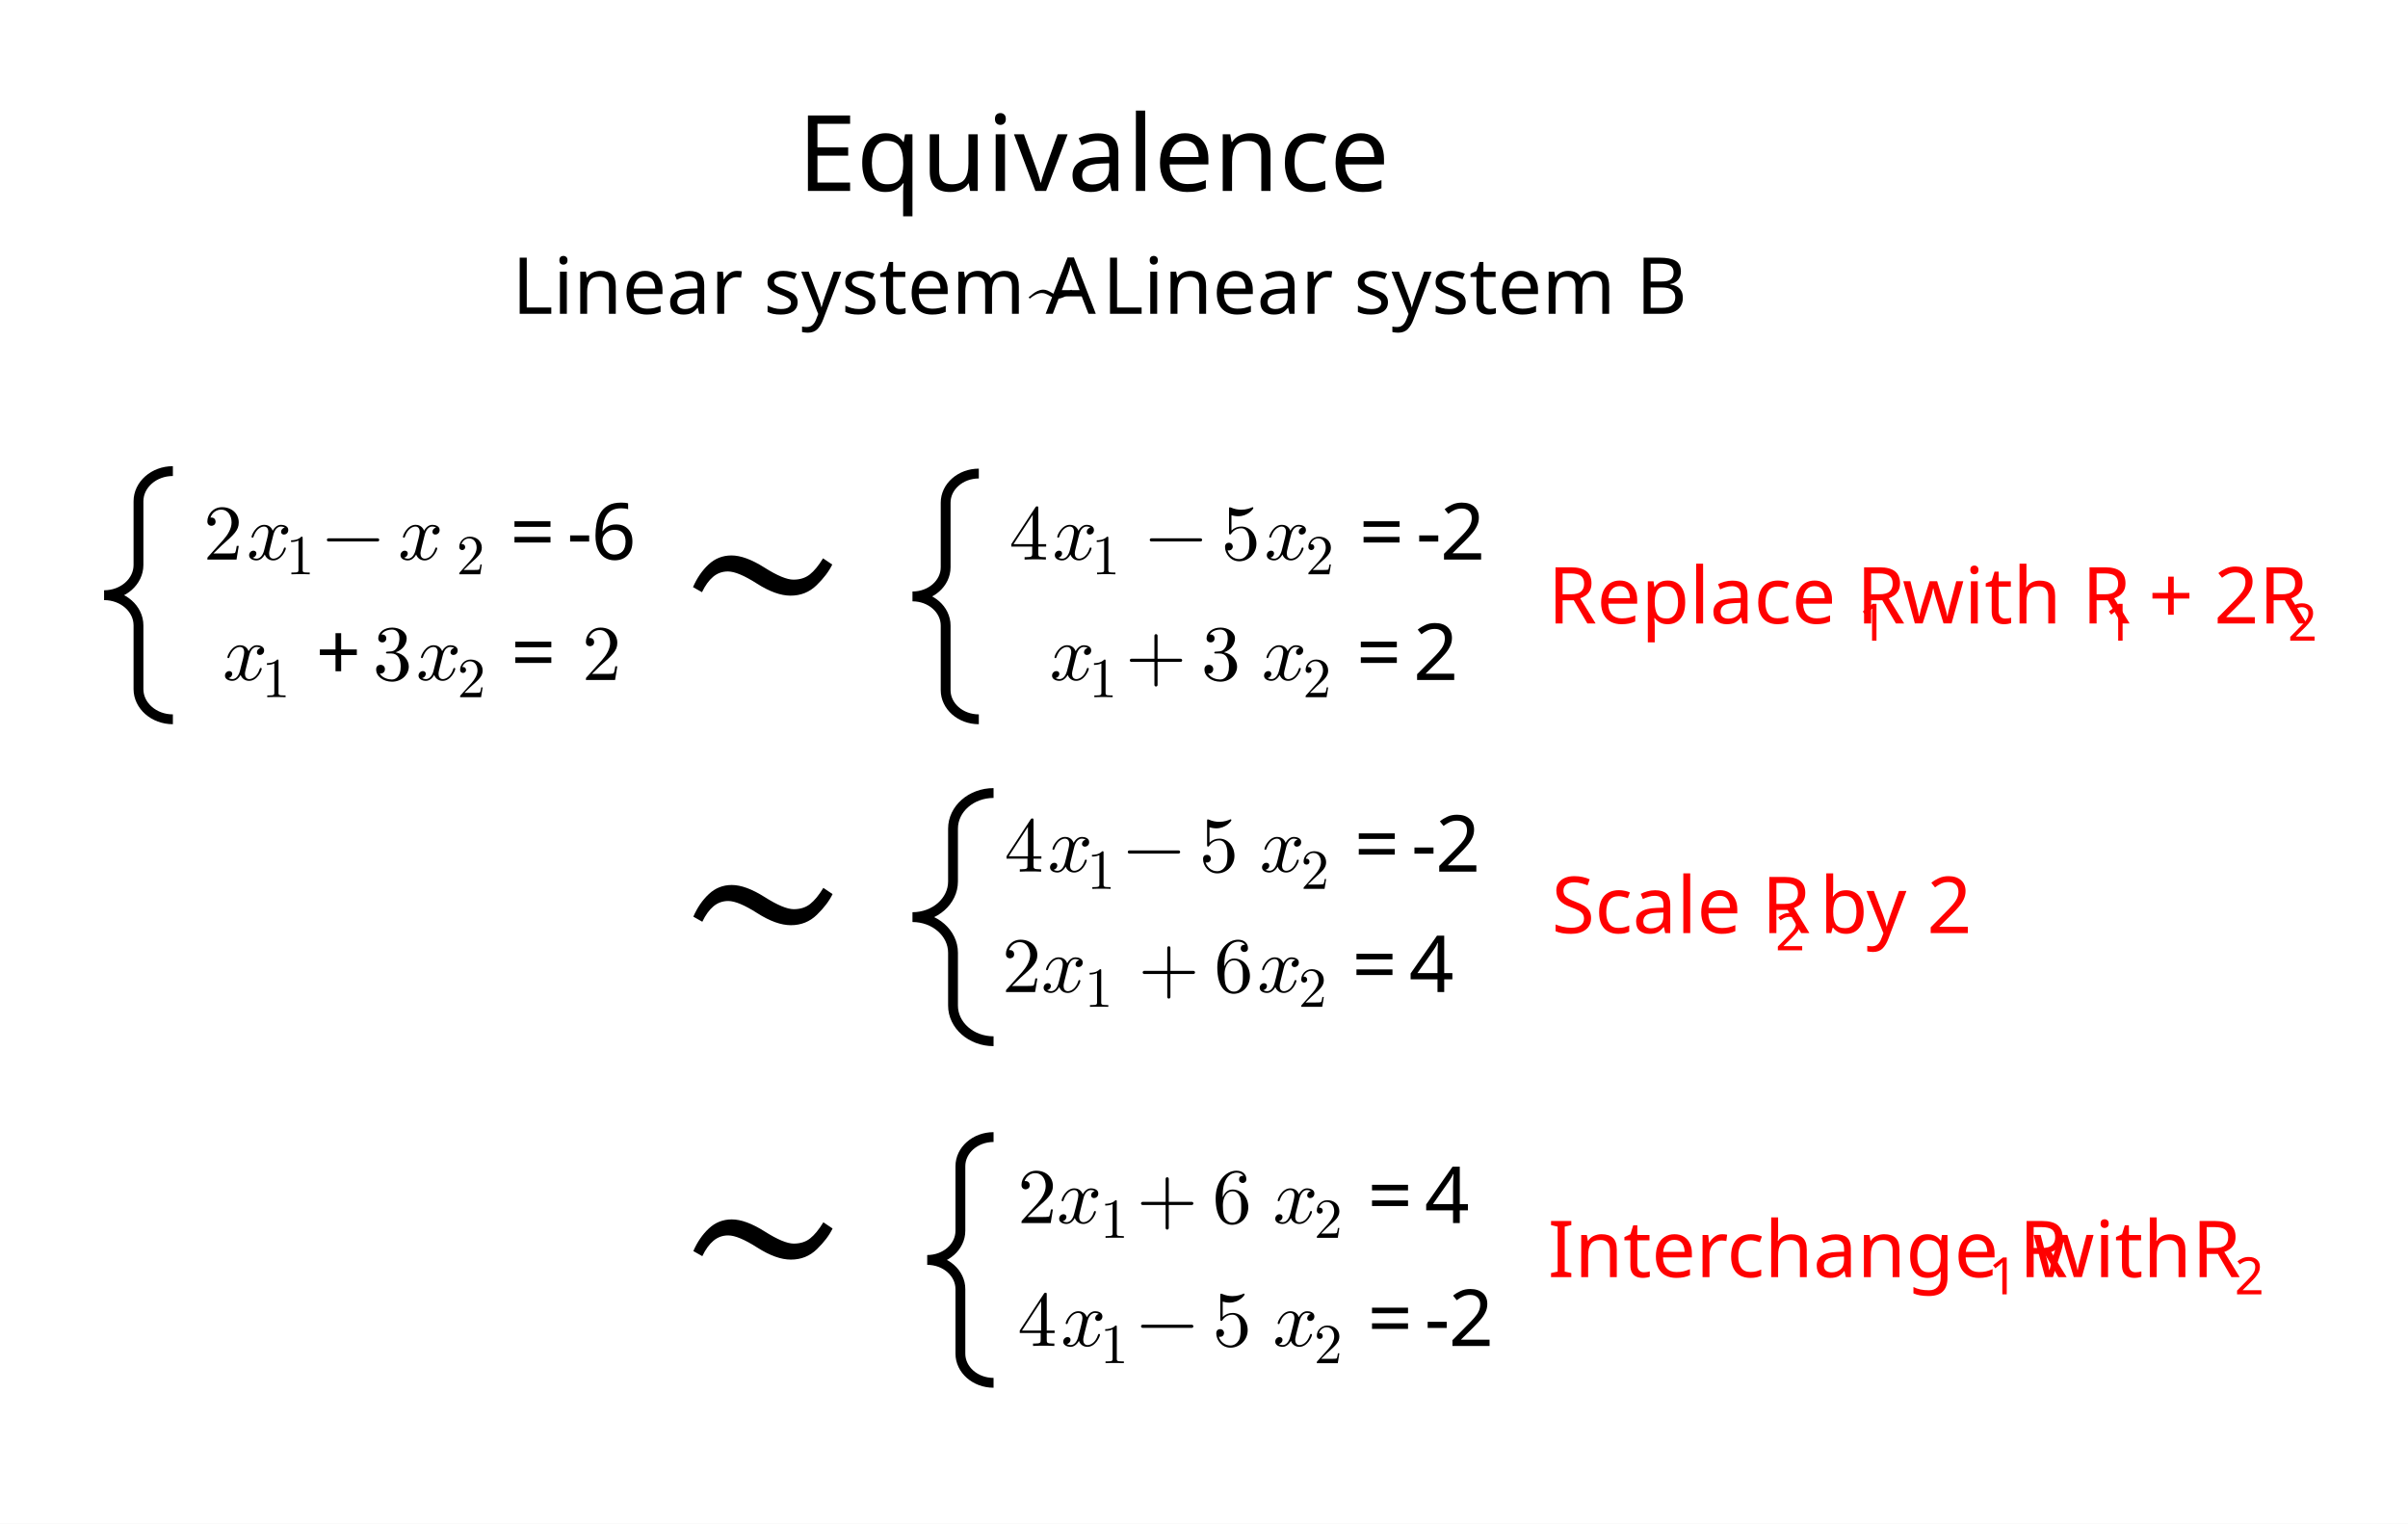
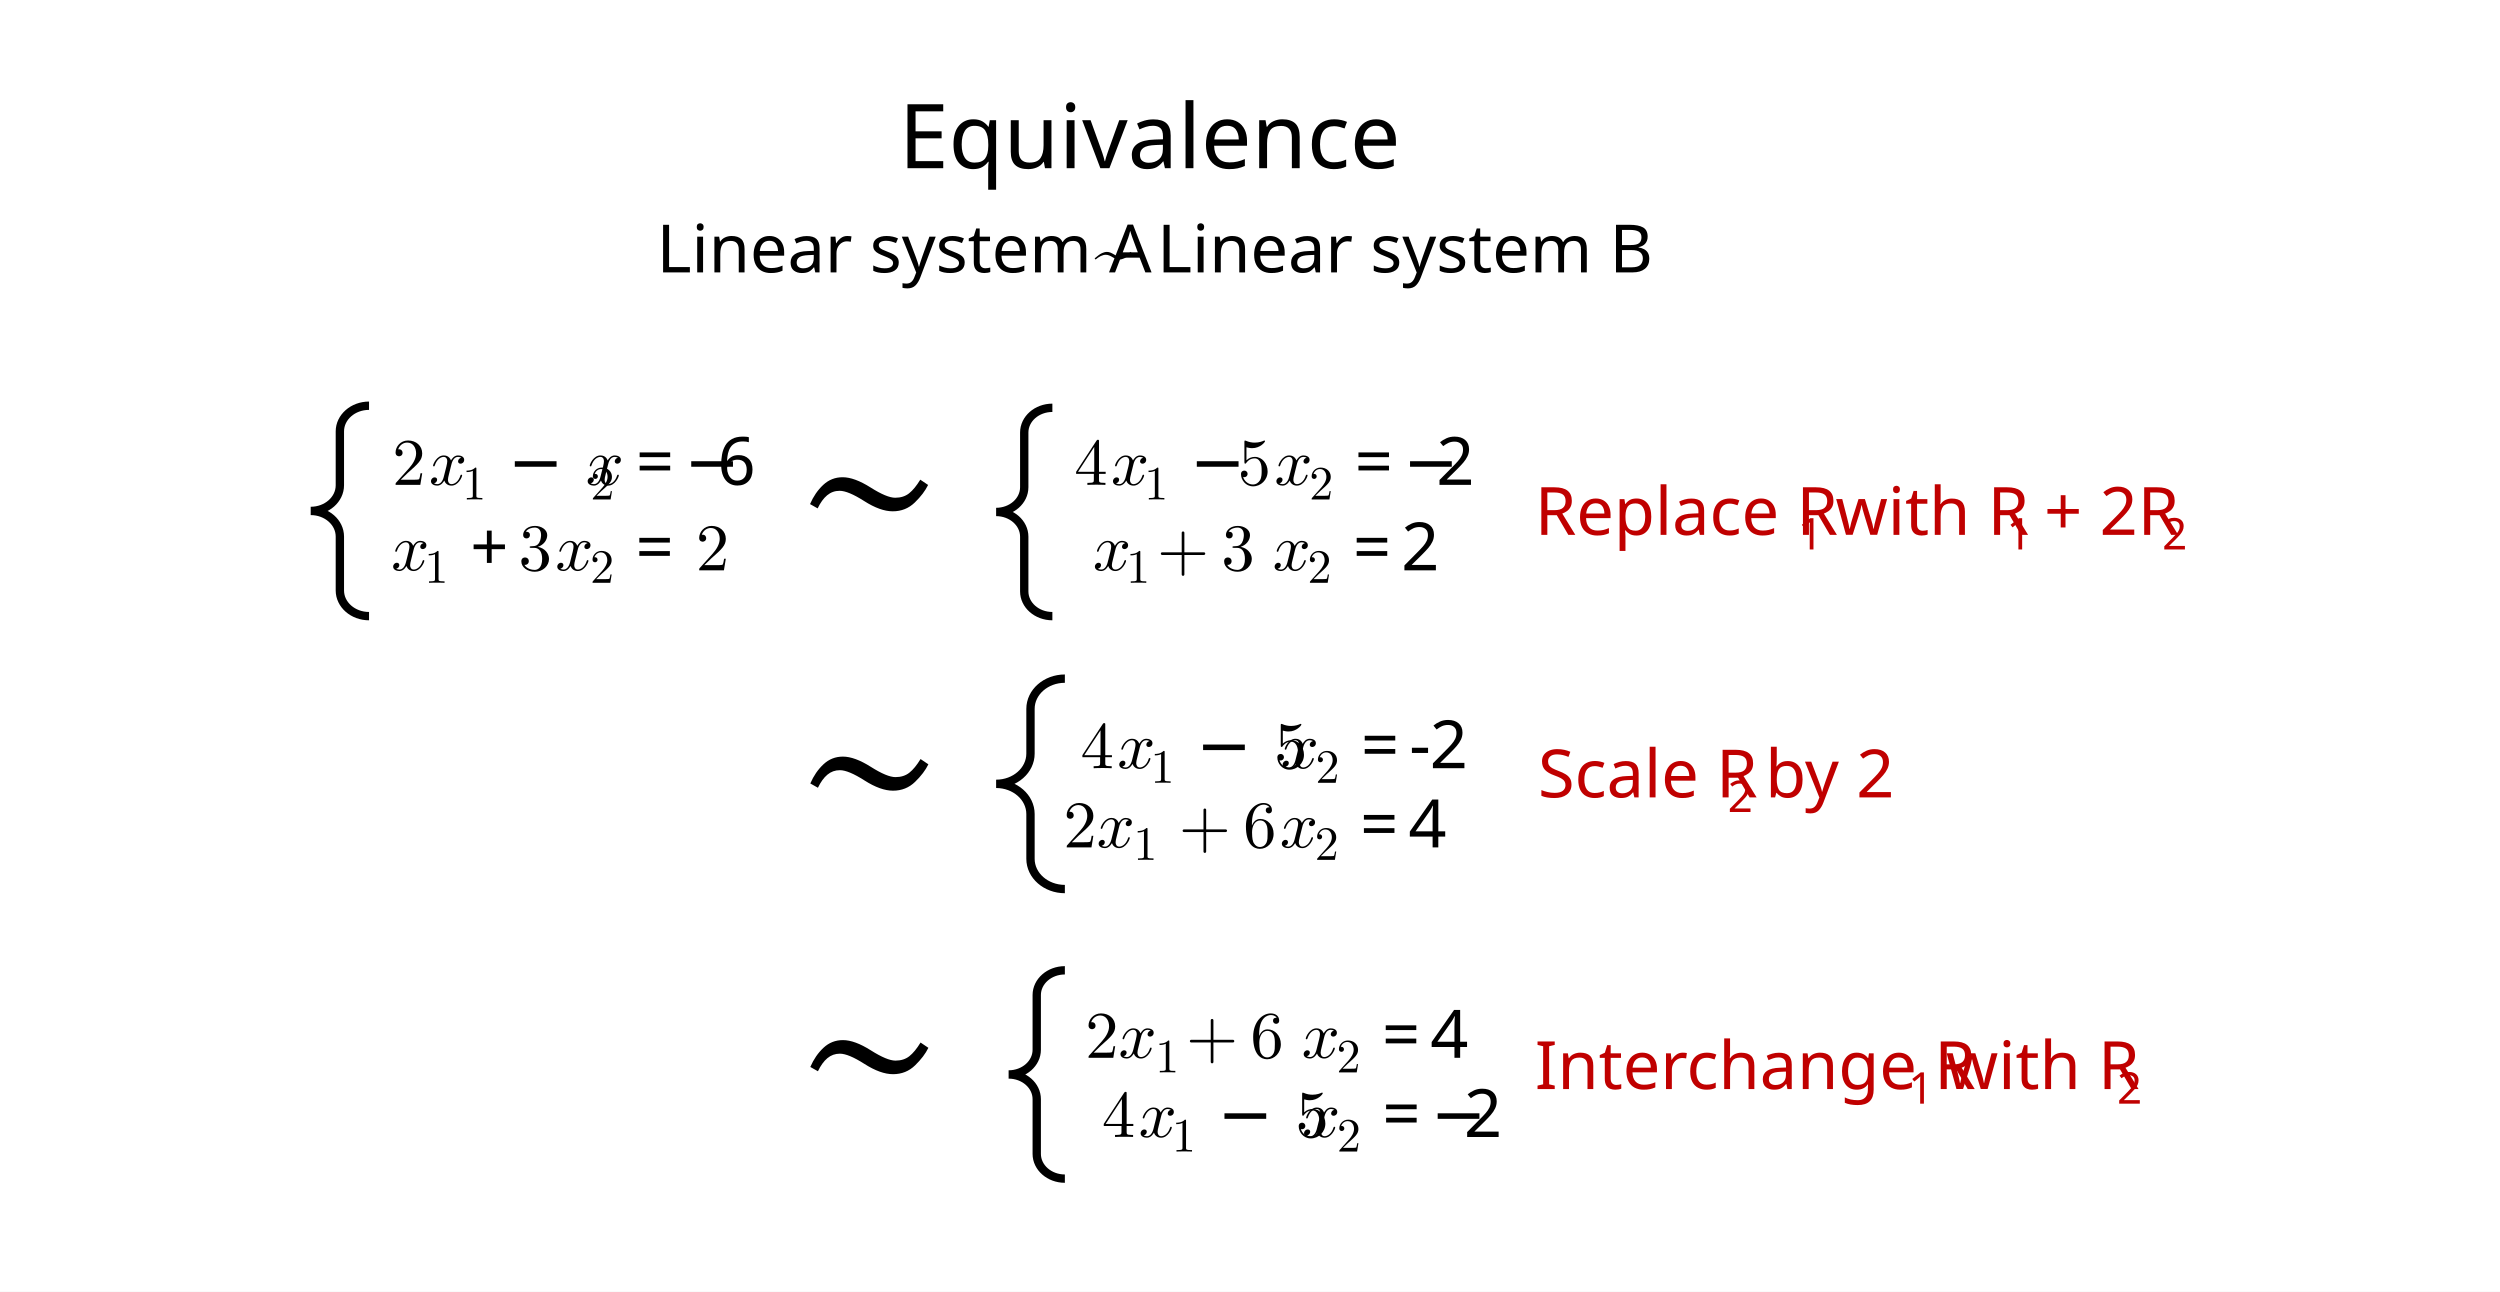
- <svg xmlns="http://www.w3.org/2000/svg" width="980" height="620" overflow="hidden" version="1.1" id="svg235">
+ <svg xmlns="http://www.w3.org/2000/svg" width="1200" height="620" overflow="hidden" version="1.1" id="svg233">
  <defs id="defs5">
    <clipPath id="clip0">
      <rect x="0" y="0" width="1280" height="720" id="rect2" />
    </clipPath>
  </defs>
-   <g clip-path="url(#clip0)" id="g233" transform="translate(-158.6441,-18.30508)">
+   <g clip-path="url(#clip0)" id="g231" transform="translate(-51.86441,-15.25424)">
    <rect x="0" y="0" width="1280" height="720" fill="#ffffff" id="rect7" />
-     <text font-family="'Cambria Math', 'Cambria Math_MSFontService', sans-serif" font-weight="400" font-size="32px" transform="translate(249.28,295)" id="text47">𝑥<tspan font-size="23px" x="15.947" y="7" id="tspan9">1</tspan>
+     <text font-family="'Cambria Math', 'Cambria Math_MSFontService', sans-serif" font-weight="400" font-size="32px" transform="translate(239.66,289)" id="text47">𝑥<tspan font-size="23px" x="15.947" y="6" id="tspan9">1</tspan>
      <tspan font-family="Calibri, Calibri_MSFontService, sans-serif" font-size="32px" x="30.773" y="0" id="tspan11" />
      <tspan font-family="Calibri, Calibri_MSFontService, sans-serif" font-size="32px" x="37.94" y="0" id="tspan13">+</tspan>
      <tspan font-family="Calibri, Calibri_MSFontService, sans-serif" font-size="32px" x="53.94" y="0" id="tspan15" />
      <tspan font-size="32px" x="61.107" y="0" id="tspan17">3</tspan>
      <tspan font-size="32px" x="78.773" y="0" id="tspan19">𝑥</tspan>
-       <tspan font-size="23px" x="95.46" y="7" id="tspan21">2</tspan>
+       <tspan font-size="23px" x="95.46" y="6" id="tspan21">2</tspan>
      <tspan font-size="32px" x="110.287" y="0" id="tspan23" />
-       <tspan font-family="Calibri, Calibri_MSFontService, sans-serif" font-size="32px" x="117.287" y="0" id="tspan25">=</tspan> 2<tspan font-size="32px" x="-7.842" y="-49" id="tspan27">2</tspan>
-       <tspan font-size="32px" x="9.825" y="-49" id="tspan29">𝑥</tspan>
-       <tspan font-size="23px" x="25.771" y="-43" id="tspan31">1</tspan>
-       <tspan font-size="32px" x="40.598" y="-49" id="tspan33" />−<tspan font-size="32px" x="71.431" y="-49" id="tspan35" />𝑥<tspan font-size="23px" x="95.118" y="-43" id="tspan37">2</tspan>
-       <tspan font-size="32px" x="109.945" y="-49" id="tspan39" />
-       <tspan font-family="Calibri, Calibri_MSFontService, sans-serif" font-size="32px" x="116.945" y="-49" id="tspan41">=</tspan>
-       <tspan font-family="Calibri, Calibri_MSFontService, sans-serif" font-size="32px" x="140.111" y="-49" id="tspan43">-</tspan>
-       <tspan font-family="Calibri, Calibri_MSFontService, sans-serif" font-size="32px" x="149.945" y="-49" id="tspan45">6</tspan>
+       <tspan font-family="Calibri, Calibri_MSFontService, sans-serif" font-size="32px" x="117.287" y="0" id="tspan25">=</tspan> 2<tspan font-size="32px" x="0.486" y="-41" id="tspan27">2</tspan>
+       <tspan font-size="32px" x="18.152" y="-41" id="tspan29">𝑥</tspan>
+       <tspan font-size="23px" x="34.099" y="-34" id="tspan31">1</tspan>
+       <tspan font-size="32px" x="48.926" y="-41" id="tspan33" />
+       <tspan font-family="Calibri, Calibri_MSFontService, sans-serif" font-size="32px" x="55.926" y="-41" id="tspan35">−</tspan> 𝑥<tspan font-size="23px" x="95.612" y="-34" id="tspan37">2</tspan>
+       <tspan font-size="32px" x="110.439" y="-41" id="tspan39" />
+       <tspan font-family="Calibri, Calibri_MSFontService, sans-serif" font-size="32px" x="117.439" y="-41" id="tspan41">=</tspan>
+       <tspan font-family="Calibri, Calibri_MSFontService, sans-serif" font-size="32px" x="140.606" y="-41" id="tspan43">−</tspan>
+       <tspan font-family="Calibri, Calibri_MSFontService, sans-serif" font-size="32px" x="156.606" y="-41" id="tspan45">6</tspan>
    </text>
    <path d="m 229,311 c -7.732,0 -14,-5.511 -14,-12.308 v -25.884 c 0,-6.797 -6.268,-12.308 -14,-12.308 7.732,0 14,-5.511 14,-12.308 V 222.308 C 215,215.511 221.268,210 229,210" stroke="#000000" stroke-width="4" stroke-miterlimit="8" fill="none" fill-rule="evenodd" id="path49" />
    <path d="m 456.469,378.425 c 3.75,0 8.218,1.641 13.406,4.922 5.187,3.281 9.125,4.922 11.812,4.922 2.657,0 4.875,-0.703 6.657,-2.109 1.781,-1.407 3.578,-3.594 5.39,-6.563 l 3.75,2.531 c -1.343,2.782 -3.468,5.586 -6.375,8.414 -2.906,2.829 -6.437,4.243 -10.593,4.243 -4,0 -8.571,-1.641 -13.711,-4.922 -5.141,-3.281 -9.071,-4.922 -11.789,-4.922 -2.282,0 -4.282,0.719 -6,2.156 -1.719,1.438 -3.235,3.531 -4.547,6.281 l -3.657,-2.062 c 1.594,-3.688 3.704,-6.758 6.329,-9.211 2.625,-2.453 5.734,-3.68 9.328,-3.68 z" fill-rule="evenodd" id="path51" />
    <text fill="#000000" fill-opacity="0" font-family="Arial, Arial_MSFontService, sans-serif" font-size="16.359px" x="440.812" y="392.74" id="text53">~</text>
-     <text fill="#ff0000" font-family="Calibri, Calibri_MSFontService, sans-serif" font-weight="400" font-size="32px" transform="translate(788.601,538)" id="text71">Interchange R<tspan font-size="21px" x="179.287" y="7" id="tspan55">1</tspan>
-       <tspan font-size="32px" x="197.287" y="0" id="tspan57">with</tspan>
-       <tspan font-size="32px" x="262.12" y="0" id="tspan59">R</tspan>
-       <tspan font-size="21px" x="279.453" y="7" id="tspan61">2</tspan>
-       <tspan fill="#000000" font-size="43px" x="-305.318" y="-442" id="tspan63">Equivalence</tspan>
-       <tspan fill="#000000" font-size="32px" x="-421.563" y="-392" id="tspan65">Linear system A</tspan>
-       <tspan fill="#000000" font-family="'Cambria Math', 'Cambria Math_MSFontService', sans-serif" font-size="32px" x="-211.317" y="-392" id="tspan67">~</tspan>
-       <tspan fill="#000000" font-size="32px" x="-181.317" y="-392" id="tspan69">Linear system B</tspan>
+     <text fill="#c00000" font-family="Calibri, Calibri_MSFontService, sans-serif" font-weight="400" font-size="32px" transform="translate(788.601,538)" id="text69">Interchange R<tspan font-size="21px" x="179.287" y="7" id="tspan55">1</tspan>
+       <tspan font-size="32px" x="197.287" y="0" id="tspan57">with R</tspan>
+       <tspan font-size="21px" x="279.453" y="7" id="tspan59">2</tspan>
+       <tspan fill="#000000" font-size="43px" x="-305.318" y="-442" id="tspan61">Equivalence</tspan>
+       <tspan fill="#000000" font-size="32px" x="-421.563" y="-392" id="tspan63">Linear system A</tspan>
+       <tspan fill="#000000" font-family="'Cambria Math', 'Cambria Math_MSFontService', sans-serif" font-size="32px" x="-211.317" y="-392" id="tspan65">~</tspan>
+       <tspan fill="#000000" font-size="32px" x="-181.317" y="-392" id="tspan67">Linear system B</tspan>
    </text>
-     <path d="m 456.469,514.503 c 3.75,0 8.218,1.641 13.406,4.922 5.187,3.282 9.125,4.922 11.812,4.922 2.657,0 4.875,-0.703 6.657,-2.109 1.781,-1.406 3.578,-3.594 5.39,-6.563 l 3.75,2.532 c -1.343,2.781 -3.468,5.585 -6.375,8.414 -2.906,2.828 -6.437,4.242 -10.593,4.242 -4,0 -8.571,-1.641 -13.711,-4.922 -5.141,-3.281 -9.071,-4.922 -11.789,-4.922 -2.282,0 -4.282,0.719 -6,2.156 -1.719,1.438 -3.235,3.532 -4.547,6.282 l -3.657,-2.063 c 1.594,-3.687 3.704,-6.758 6.329,-9.211 2.625,-2.453 5.734,-3.68 9.328,-3.68 z" fill-rule="evenodd" id="path73" />
-     <text fill="#000000" fill-opacity="0" font-family="Arial, Arial_MSFontService, sans-serif" font-size="16.359px" x="440.812" y="528.818" id="text75">~</text>
-     <path d="m 563,581 c -7.456,0 -13.5,-5.314 -13.5,-11.869 V 542.869 C 549.5,536.314 543.456,531 536,531 c 7.456,0 13.5,-5.314 13.5,-11.869 V 492.869 C 549.5,486.314 555.544,481 563,481" stroke="#000000" stroke-width="4" stroke-miterlimit="8" fill="none" fill-rule="evenodd" id="path77" />
-     <text fill="#ff0000" font-family="Calibri, Calibri_MSFontService, sans-serif" font-weight="400" font-size="32px" transform="translate(790.11,398)" id="text83">Scale R<tspan font-size="21px" x="91.067" y="7" id="tspan79">2</tspan>
-       <tspan font-size="32px" x="109.067" y="0" id="tspan81">by 2</tspan>
+     <path d="m 456.469,514.503 c 3.75,0 8.218,1.641 13.406,4.922 5.187,3.282 9.125,4.922 11.812,4.922 2.657,0 4.875,-0.703 6.657,-2.109 1.781,-1.406 3.578,-3.594 5.39,-6.563 l 3.75,2.532 c -1.343,2.781 -3.468,5.585 -6.375,8.414 -2.906,2.828 -6.437,4.242 -10.593,4.242 -4,0 -8.571,-1.641 -13.711,-4.922 -5.141,-3.281 -9.071,-4.922 -11.789,-4.922 -2.282,0 -4.282,0.719 -6,2.156 -1.719,1.438 -3.235,3.532 -4.547,6.282 l -3.657,-2.063 c 1.594,-3.687 3.704,-6.758 6.329,-9.211 2.625,-2.453 5.734,-3.68 9.328,-3.68 z" fill-rule="evenodd" id="path71" />
+     <text fill="#000000" fill-opacity="0" font-family="Arial, Arial_MSFontService, sans-serif" font-size="16.359px" x="440.812" y="528.818" id="text73">~</text>
+     <path d="m 563,581 c -7.456,0 -13.5,-5.314 -13.5,-11.869 V 542.869 C 549.5,536.314 543.456,531 536,531 c 7.456,0 13.5,-5.314 13.5,-11.869 V 492.869 C 549.5,486.314 555.544,481 563,481" stroke="#000000" stroke-width="4" stroke-miterlimit="8" fill="none" fill-rule="evenodd" id="path75" />
+     <text fill="#c00000" font-family="Calibri, Calibri_MSFontService, sans-serif" font-weight="400" font-size="32px" transform="translate(790.11,398)" id="text81">Scale R<tspan font-size="21px" x="91.067" y="7" id="tspan77">2</tspan>
+       <tspan font-size="32px" x="109.067" y="0" id="tspan79">by 2</tspan>
    </text>
-     <path d="m 456.337,244.326 c 3.75,0 8.219,1.641 13.406,4.922 5.188,3.281 9.125,4.922 11.813,4.922 2.656,0 4.875,-0.703 6.656,-2.11 1.781,-1.406 3.578,-3.593 5.391,-6.562 l 3.75,2.531 c -1.344,2.781 -3.469,5.586 -6.375,8.414 -2.906,2.828 -6.438,4.242 -10.594,4.242 -4,0 -8.57,-1.64 -13.711,-4.922 -5.14,-3.281 -9.07,-4.921 -11.789,-4.921 -2.281,0 -4.281,0.718 -6,2.156 -1.719,1.437 -3.234,3.531 -4.547,6.281 l -3.656,-2.062 c 1.594,-3.688 3.703,-6.758 6.328,-9.211 2.625,-2.453 5.734,-3.68 9.328,-3.68 z" fill-rule="evenodd" id="path85" />
-     <text fill="#000000" fill-opacity="0" font-family="Arial, Arial_MSFontService, sans-serif" font-size="16.359px" x="440.681" y="258.64" id="text87">~</text>
-     <text font-family="'Cambria Math', 'Cambria Math_MSFontService', sans-serif" font-weight="400" font-size="32px" transform="translate(585.881,295)" id="text105">𝑥<tspan font-size="23px" x="15.947" y="7" id="tspan89">1</tspan>
-       <tspan font-size="32px" x="30.773" y="0" id="tspan91" />+<tspan font-size="32px" x="61.607" y="0" id="tspan93" />3<tspan font-size="32px" x="86.273" y="0" id="tspan95">𝑥</tspan>
-       <tspan font-size="23px" x="102.96" y="7" id="tspan97">2</tspan>
-       <tspan font-size="32px" x="117.787" y="0" id="tspan99" />
-       <tspan font-family="Calibri, Calibri_MSFontService, sans-serif" font-size="32px" x="124.787" y="0" id="tspan101">=</tspan>
-       <tspan font-family="Calibri, Calibri_MSFontService, sans-serif" font-size="32px" x="147.953" y="0" id="tspan103">2</tspan>
+     <path d="m 456.337,244.326 c 3.75,0 8.219,1.641 13.406,4.922 5.188,3.281 9.125,4.922 11.813,4.922 2.656,0 4.875,-0.703 6.656,-2.11 1.781,-1.406 3.578,-3.593 5.391,-6.562 l 3.75,2.531 c -1.344,2.781 -3.469,5.586 -6.375,8.414 -2.906,2.828 -6.438,4.242 -10.594,4.242 -4,0 -8.57,-1.64 -13.711,-4.922 -5.14,-3.281 -9.07,-4.921 -11.789,-4.921 -2.281,0 -4.281,0.718 -6,2.156 -1.719,1.437 -3.234,3.531 -4.547,6.281 l -3.656,-2.062 c 1.594,-3.688 3.703,-6.758 6.328,-9.211 2.625,-2.453 5.734,-3.68 9.328,-3.68 z" fill-rule="evenodd" id="path83" />
+     <text fill="#000000" fill-opacity="0" font-family="Arial, Arial_MSFontService, sans-serif" font-size="16.359px" x="440.681" y="258.64" id="text85">~</text>
+     <text font-family="'Cambria Math', 'Cambria Math_MSFontService', sans-serif" font-weight="400" font-size="32px" transform="translate(576.497,289)" id="text103">𝑥<tspan font-size="23px" x="15.947" y="6" id="tspan87">1</tspan>
+       <tspan font-size="32px" x="30.773" y="0" id="tspan89" />+<tspan font-size="32px" x="61.607" y="0" id="tspan91" />3<tspan font-size="32px" x="86.273" y="0" id="tspan93">𝑥</tspan>
+       <tspan font-size="23px" x="102.96" y="6" id="tspan95">2</tspan>
+       <tspan font-size="32px" x="117.787" y="0" id="tspan97" />
+       <tspan font-family="Calibri, Calibri_MSFontService, sans-serif" font-size="32px" x="124.787" y="0" id="tspan99">=</tspan>
+       <tspan font-family="Calibri, Calibri_MSFontService, sans-serif" font-size="32px" x="147.953" y="0" id="tspan101">2</tspan>
    </text>
-     <path d="m 557,311 c -7.456,0 -13.5,-5.314 -13.5,-11.869 V 272.869 C 543.5,266.314 537.456,261 530,261 c 7.456,0 13.5,-5.314 13.5,-11.869 V 222.869 C 543.5,216.314 549.544,211 557,211" stroke="#000000" stroke-width="4" stroke-miterlimit="8" fill="none" fill-rule="evenodd" id="path107" />
-     <text fill="#ff0000" font-family="Calibri, Calibri_MSFontService, sans-serif" font-weight="400" font-size="32px" transform="translate(788.601,272)" id="text167">Replace R<tspan font-size="21px" x="126.273" y="7" id="tspan109">1</tspan>
-       <tspan font-size="32px" x="144.273" y="0" id="tspan111">with R</tspan>
-       <tspan font-size="21px" x="226.44" y="7" id="tspan113">1</tspan>
-       <tspan font-size="32px" x="244.44" y="0" id="tspan115">+ 2R</tspan>
-       <tspan font-size="21px" x="301.107" y="7" id="tspan117">2</tspan>
-       <tspan fill="#000000" font-family="'Cambria Math', 'Cambria Math_MSFontService', sans-serif" font-size="32px" x="-219.268" y="-26" id="tspan119">4</tspan>
-       <tspan fill="#000000" font-family="'Cambria Math', 'Cambria Math_MSFontService', sans-serif" font-size="32px" x="-201.602" y="-26" id="tspan121">𝑥</tspan>
-       <tspan fill="#000000" font-family="'Cambria Math', 'Cambria Math_MSFontService', sans-serif" font-size="23px" x="-185.655" y="-20" id="tspan123">1</tspan>
-       <tspan fill="#000000" font-family="'Cambria Math', 'Cambria Math_MSFontService', sans-serif" font-size="32px" x="-170.828" y="-26" id="tspan125" />
-       <tspan fill="#000000" font-family="'Cambria Math', 'Cambria Math_MSFontService', sans-serif" font-size="32px" x="-163.828" y="-26" id="tspan127">−</tspan>
-       <tspan fill="#000000" font-family="'Cambria Math', 'Cambria Math_MSFontService', sans-serif" font-size="32px" x="-139.995" y="-26" id="tspan129" />
-       <tspan fill="#000000" font-family="'Cambria Math', 'Cambria Math_MSFontService', sans-serif" font-size="32px" x="-132.995" y="-26" id="tspan131">5</tspan>
-       <tspan fill="#000000" font-family="'Cambria Math', 'Cambria Math_MSFontService', sans-serif" font-size="32px" x="-115.328" y="-26" id="tspan133">𝑥</tspan>
-       <tspan fill="#000000" font-family="'Cambria Math', 'Cambria Math_MSFontService', sans-serif" font-size="23px" x="-98.642" y="-20" id="tspan135">2</tspan>
-       <tspan fill="#000000" font-family="'Cambria Math', 'Cambria Math_MSFontService', sans-serif" font-size="32px" x="-83.815" y="-26" id="tspan137" />
-       <tspan fill="#000000" font-size="32px" x="-76.815" y="-26" id="tspan139">=</tspan>
-       <tspan fill="#000000" font-size="32px" x="-53.648" y="-26" id="tspan141">-</tspan>
-       <tspan fill="#000000" font-size="32px" x="-43.815" y="-26" id="tspan143">2</tspan>
-       <tspan fill="#000000" font-family="'Cambria Math', 'Cambria Math_MSFontService', sans-serif" font-size="32px" x="-222.159" y="150" id="tspan145">2𝑥</tspan>
-       <tspan fill="#000000" font-family="'Cambria Math', 'Cambria Math_MSFontService', sans-serif" font-size="23px" x="-188.546" y="156" id="tspan147">1</tspan>
-       <tspan fill="#000000" font-family="'Cambria Math', 'Cambria Math_MSFontService', sans-serif" font-size="32px" x="-173.719" y="150" id="tspan149" />
-       <tspan fill="#000000" font-family="'Cambria Math', 'Cambria Math_MSFontService', sans-serif" font-size="32px" x="-166.719" y="150" id="tspan151">+</tspan>
-       <tspan fill="#000000" font-family="'Cambria Math', 'Cambria Math_MSFontService', sans-serif" font-size="32px" x="-142.886" y="150" id="tspan153" />
-       <tspan fill="#000000" font-family="'Cambria Math', 'Cambria Math_MSFontService', sans-serif" font-size="32px" x="-135.886" y="150" id="tspan155">6</tspan>
-       <tspan fill="#000000" font-family="'Cambria Math', 'Cambria Math_MSFontService', sans-serif" font-size="32px" x="-118.219" y="150" id="tspan157">𝑥</tspan>
-       <tspan fill="#000000" font-family="'Cambria Math', 'Cambria Math_MSFontService', sans-serif" font-size="23px" x="-101.533" y="156" id="tspan159">2</tspan>
-       <tspan fill="#000000" font-family="'Cambria Math', 'Cambria Math_MSFontService', sans-serif" font-size="32px" x="-86.706" y="150" id="tspan161" />
-       <tspan fill="#000000" font-size="32px" x="-79.706" y="150" id="tspan163">=</tspan>
-       <tspan fill="#000000" font-size="32px" x="-56.539" y="150" id="tspan165">4</tspan>
+     <path d="m 557,311 c -7.456,0 -13.5,-5.314 -13.5,-11.869 V 272.869 C 543.5,266.314 537.456,261 530,261 c 7.456,0 13.5,-5.314 13.5,-11.869 V 222.869 C 543.5,216.314 549.544,211 557,211" stroke="#000000" stroke-width="4" stroke-miterlimit="8" fill="none" fill-rule="evenodd" id="path105" />
+     <text fill="#c00000" font-family="Calibri, Calibri_MSFontService, sans-serif" font-weight="400" font-size="32px" transform="translate(788.601,272)" id="text165">Replace R<tspan font-size="21px" x="126.273" y="7" id="tspan107">1</tspan>
+       <tspan font-size="32px" x="144.273" y="0" id="tspan109">with R</tspan>
+       <tspan font-size="21px" x="226.44" y="7" id="tspan111">1</tspan>
+       <tspan font-size="32px" x="244.44" y="0" id="tspan113">+ 2R</tspan>
+       <tspan font-size="21px" x="301.107" y="7" id="tspan115">2</tspan>
+       <tspan fill="#000000" font-family="'Cambria Math', 'Cambria Math_MSFontService', sans-serif" font-size="32px" x="-221.095" y="-24" id="tspan117">4</tspan>
+       <tspan fill="#000000" font-family="'Cambria Math', 'Cambria Math_MSFontService', sans-serif" font-size="32px" x="-203.428" y="-24" id="tspan119">𝑥</tspan>
+       <tspan fill="#000000" font-family="'Cambria Math', 'Cambria Math_MSFontService', sans-serif" font-size="23px" x="-187.481" y="-17" id="tspan121">1</tspan>
+       <tspan fill="#000000" font-family="'Cambria Math', 'Cambria Math_MSFontService', sans-serif" font-size="32px" x="-172.655" y="-24" id="tspan123" />
+       <tspan fill="#000000" font-size="32px" x="-165.655" y="-24" id="tspan125">−</tspan>
+       <tspan fill="#000000" font-family="'Cambria Math', 'Cambria Math_MSFontService', sans-serif" font-size="32px" x="-149.655" y="-24" id="tspan127" />
+       <tspan fill="#000000" font-family="'Cambria Math', 'Cambria Math_MSFontService', sans-serif" font-size="32px" x="-142.655" y="-24" id="tspan129">5</tspan>
+       <tspan fill="#000000" font-family="'Cambria Math', 'Cambria Math_MSFontService', sans-serif" font-size="32px" x="-124.988" y="-24" id="tspan131">𝑥</tspan>
+       <tspan fill="#000000" font-family="'Cambria Math', 'Cambria Math_MSFontService', sans-serif" font-size="23px" x="-108.301" y="-17" id="tspan133">2</tspan>
+       <tspan fill="#000000" font-family="'Cambria Math', 'Cambria Math_MSFontService', sans-serif" font-size="32px" x="-93.475" y="-24" id="tspan135" />
+       <tspan fill="#000000" font-size="32px" x="-86.475" y="-24" id="tspan137">=</tspan>
+       <tspan fill="#000000" font-size="32px" x="-63.308" y="-24" id="tspan139">−</tspan>
+       <tspan fill="#000000" font-size="32px" x="-47.308" y="-24" id="tspan141">2</tspan>
+       <tspan fill="#000000" font-family="'Cambria Math', 'Cambria Math_MSFontService', sans-serif" font-size="32px" x="-226.31" y="150" id="tspan143">2𝑥</tspan>
+       <tspan fill="#000000" font-family="'Cambria Math', 'Cambria Math_MSFontService', sans-serif" font-size="23px" x="-192.697" y="156" id="tspan145">1</tspan>
+       <tspan fill="#000000" font-family="'Cambria Math', 'Cambria Math_MSFontService', sans-serif" font-size="32px" x="-177.87" y="150" id="tspan147" />
+       <tspan fill="#000000" font-family="'Cambria Math', 'Cambria Math_MSFontService', sans-serif" font-size="32px" x="-170.87" y="150" id="tspan149">+</tspan>
+       <tspan fill="#000000" font-family="'Cambria Math', 'Cambria Math_MSFontService', sans-serif" font-size="32px" x="-147.037" y="150" id="tspan151" />
+       <tspan fill="#000000" font-family="'Cambria Math', 'Cambria Math_MSFontService', sans-serif" font-size="32px" x="-140.037" y="150" id="tspan153">6</tspan>
+       <tspan fill="#000000" font-family="'Cambria Math', 'Cambria Math_MSFontService', sans-serif" font-size="32px" x="-122.37" y="150" id="tspan155">𝑥</tspan>
+       <tspan fill="#000000" font-family="'Cambria Math', 'Cambria Math_MSFontService', sans-serif" font-size="23px" x="-105.684" y="156" id="tspan157">2</tspan>
+       <tspan fill="#000000" font-family="'Cambria Math', 'Cambria Math_MSFontService', sans-serif" font-size="32px" x="-90.857" y="150" id="tspan159" />
+       <tspan fill="#000000" font-size="32px" x="-83.857" y="150" id="tspan161">=</tspan>
+       <tspan fill="#000000" font-size="32px" x="-60.69" y="150" id="tspan163">4</tspan>
    </text>
-     <path d="m 563,442 c -9.113,0 -16.5,-6.495 -16.5,-14.506 v -21.488 c 0,-8.011 -7.387,-14.506 -16.5,-14.506 9.113,0 16.5,-6.495 16.5,-14.506 V 355.506 C 546.5,347.495 553.887,341 563,341" stroke="#000000" stroke-width="4" stroke-miterlimit="8" fill="none" fill-rule="evenodd" id="path169" />
-     <text font-family="'Cambria Math', 'Cambria Math_MSFontService', sans-serif" font-weight="400" font-size="32px" transform="translate(567.389,373)" id="text231">4<tspan font-size="32px" x="17.667" y="0" id="tspan171">𝑥</tspan>
-       <tspan font-size="23px" x="33.613" y="7" id="tspan173">1</tspan>
-       <tspan font-size="32px" x="48.44" y="0" id="tspan175" />−<tspan font-size="32px" x="79.273" y="0" id="tspan177" />5<tspan font-size="32px" x="103.94" y="0" id="tspan179">𝑥</tspan>
-       <tspan font-size="23px" x="120.627" y="7" id="tspan181">2</tspan>
-       <tspan font-size="32px" x="135.453" y="0" id="tspan183" />
-       <tspan font-family="Calibri, Calibri_MSFontService, sans-serif" font-size="32px" x="142.453" y="0" id="tspan185">=</tspan>
-       <tspan font-family="Calibri, Calibri_MSFontService, sans-serif" font-size="32px" x="165.62" y="0" id="tspan187">-</tspan>
-       <tspan font-family="Calibri, Calibri_MSFontService, sans-serif" font-size="32px" x="175.453" y="0" id="tspan189">2</tspan>
-       <tspan font-size="32px" x="5.383" y="143" id="tspan191">2𝑥</tspan>
-       <tspan font-size="23px" x="38.996" y="149" id="tspan193">1</tspan>
-       <tspan font-size="32px" x="53.823" y="143" id="tspan195" />+<tspan font-size="32px" x="84.656" y="143" id="tspan197" />6<tspan font-size="32px" x="109.323" y="143" id="tspan199">𝑥</tspan>
-       <tspan font-size="23px" x="126.01" y="149" id="tspan201">2</tspan>
-       <tspan font-size="32px" x="140.836" y="143" id="tspan203" />
-       <tspan font-family="Calibri, Calibri_MSFontService, sans-serif" font-size="32px" x="147.836" y="143" id="tspan205">=</tspan>
-       <tspan font-family="Calibri, Calibri_MSFontService, sans-serif" font-size="32px" x="171.003" y="143" id="tspan207">4</tspan>
-       <tspan font-size="32px" x="5.383" y="193" id="tspan209">4</tspan>
-       <tspan font-size="32px" x="23.05" y="193" id="tspan211">𝑥</tspan>
-       <tspan font-size="23px" x="38.996" y="200" id="tspan213">1</tspan>
-       <tspan font-size="32px" x="53.823" y="193" id="tspan215" />−<tspan font-size="32px" x="84.656" y="193" id="tspan217" />5<tspan font-size="32px" x="109.323" y="193" id="tspan219">𝑥</tspan>
-       <tspan font-size="23px" x="126.01" y="200" id="tspan221">2</tspan>
-       <tspan font-size="32px" x="140.836" y="193" id="tspan223" />
-       <tspan font-family="Calibri, Calibri_MSFontService, sans-serif" font-size="32px" x="147.836" y="193" id="tspan225">=</tspan>
-       <tspan font-family="Calibri, Calibri_MSFontService, sans-serif" font-size="32px" x="171.003" y="193" id="tspan227">-</tspan>
-       <tspan font-family="Calibri, Calibri_MSFontService, sans-serif" font-size="32px" x="180.836" y="193" id="tspan229">2</tspan>
+     <path d="m 563,442 c -9.113,0 -16.5,-6.495 -16.5,-14.506 v -21.488 c 0,-8.011 -7.387,-14.506 -16.5,-14.506 9.113,0 16.5,-6.495 16.5,-14.506 V 355.506 C 546.5,347.495 553.887,341 563,341" stroke="#000000" stroke-width="4" stroke-miterlimit="8" fill="none" fill-rule="evenodd" id="path167" />
+     <text font-family="'Cambria Math', 'Cambria Math_MSFontService', sans-serif" font-weight="400" font-size="32px" transform="translate(570.517,384)" id="text229">4<tspan font-size="32px" x="17.667" y="0" id="tspan169">𝑥</tspan>
+       <tspan font-size="23px" x="33.613" y="7" id="tspan171">1</tspan>
+       <tspan font-size="32px" x="48.44" y="0" id="tspan173" />
+       <tspan font-family="Calibri, Calibri_MSFontService, sans-serif" font-size="32px" x="55.44" y="0" id="tspan175">−</tspan> 5<tspan font-size="32px" x="96.107" y="0" id="tspan177">𝑥</tspan>
+       <tspan font-size="23px" x="112.793" y="7" id="tspan179">2</tspan>
+       <tspan font-size="32px" x="127.62" y="0" id="tspan181" />
+       <tspan font-family="Calibri, Calibri_MSFontService, sans-serif" font-size="32px" x="134.62" y="0" id="tspan183">=</tspan>
+       <tspan font-family="Calibri, Calibri_MSFontService, sans-serif" font-size="32px" x="157.787" y="0" id="tspan185">-</tspan>
+       <tspan font-family="Calibri, Calibri_MSFontService, sans-serif" font-size="32px" x="167.62" y="0" id="tspan187">2</tspan>
+       <tspan font-size="32px" x="2.255" y="139" id="tspan189">2𝑥</tspan>
+       <tspan font-size="23px" x="35.869" y="146" id="tspan191">1</tspan>
+       <tspan font-size="32px" x="50.695" y="139" id="tspan193" />+<tspan font-size="32px" x="81.529" y="139" id="tspan195" />6<tspan font-size="32px" x="106.195" y="139" id="tspan197">𝑥</tspan>
+       <tspan font-size="23px" x="122.882" y="146" id="tspan199">2</tspan>
+       <tspan font-size="32px" x="137.709" y="139" id="tspan201" />
+       <tspan font-family="Calibri, Calibri_MSFontService, sans-serif" font-size="32px" x="144.709" y="139" id="tspan203">=</tspan>
+       <tspan font-family="Calibri, Calibri_MSFontService, sans-serif" font-size="32px" x="167.875" y="139" id="tspan205">4</tspan>
+       <tspan font-size="32px" x="10.262" y="177" id="tspan207">4</tspan>
+       <tspan font-size="32px" x="27.928" y="177" id="tspan209">𝑥</tspan>
+       <tspan font-size="23px" x="43.875" y="184" id="tspan211">1</tspan>
+       <tspan font-size="32px" x="58.702" y="177" id="tspan213" />
+       <tspan font-family="Calibri, Calibri_MSFontService, sans-serif" font-size="32px" x="65.702" y="177" id="tspan215">−</tspan> 5<tspan font-size="32px" x="106.368" y="177" id="tspan217">𝑥</tspan>
+       <tspan font-size="23px" x="123.055" y="184" id="tspan219">2</tspan>
+       <tspan font-size="32px" x="137.882" y="177" id="tspan221" />
+       <tspan font-family="Calibri, Calibri_MSFontService, sans-serif" font-size="32px" x="144.882" y="177" id="tspan223">=</tspan>
+       <tspan font-family="Calibri, Calibri_MSFontService, sans-serif" font-size="32px" x="168.048" y="177" id="tspan225">−</tspan>
+       <tspan font-family="Calibri, Calibri_MSFontService, sans-serif" font-size="32px" x="184.048" y="177" id="tspan227">2</tspan>
    </text>
  </g>
</svg>
